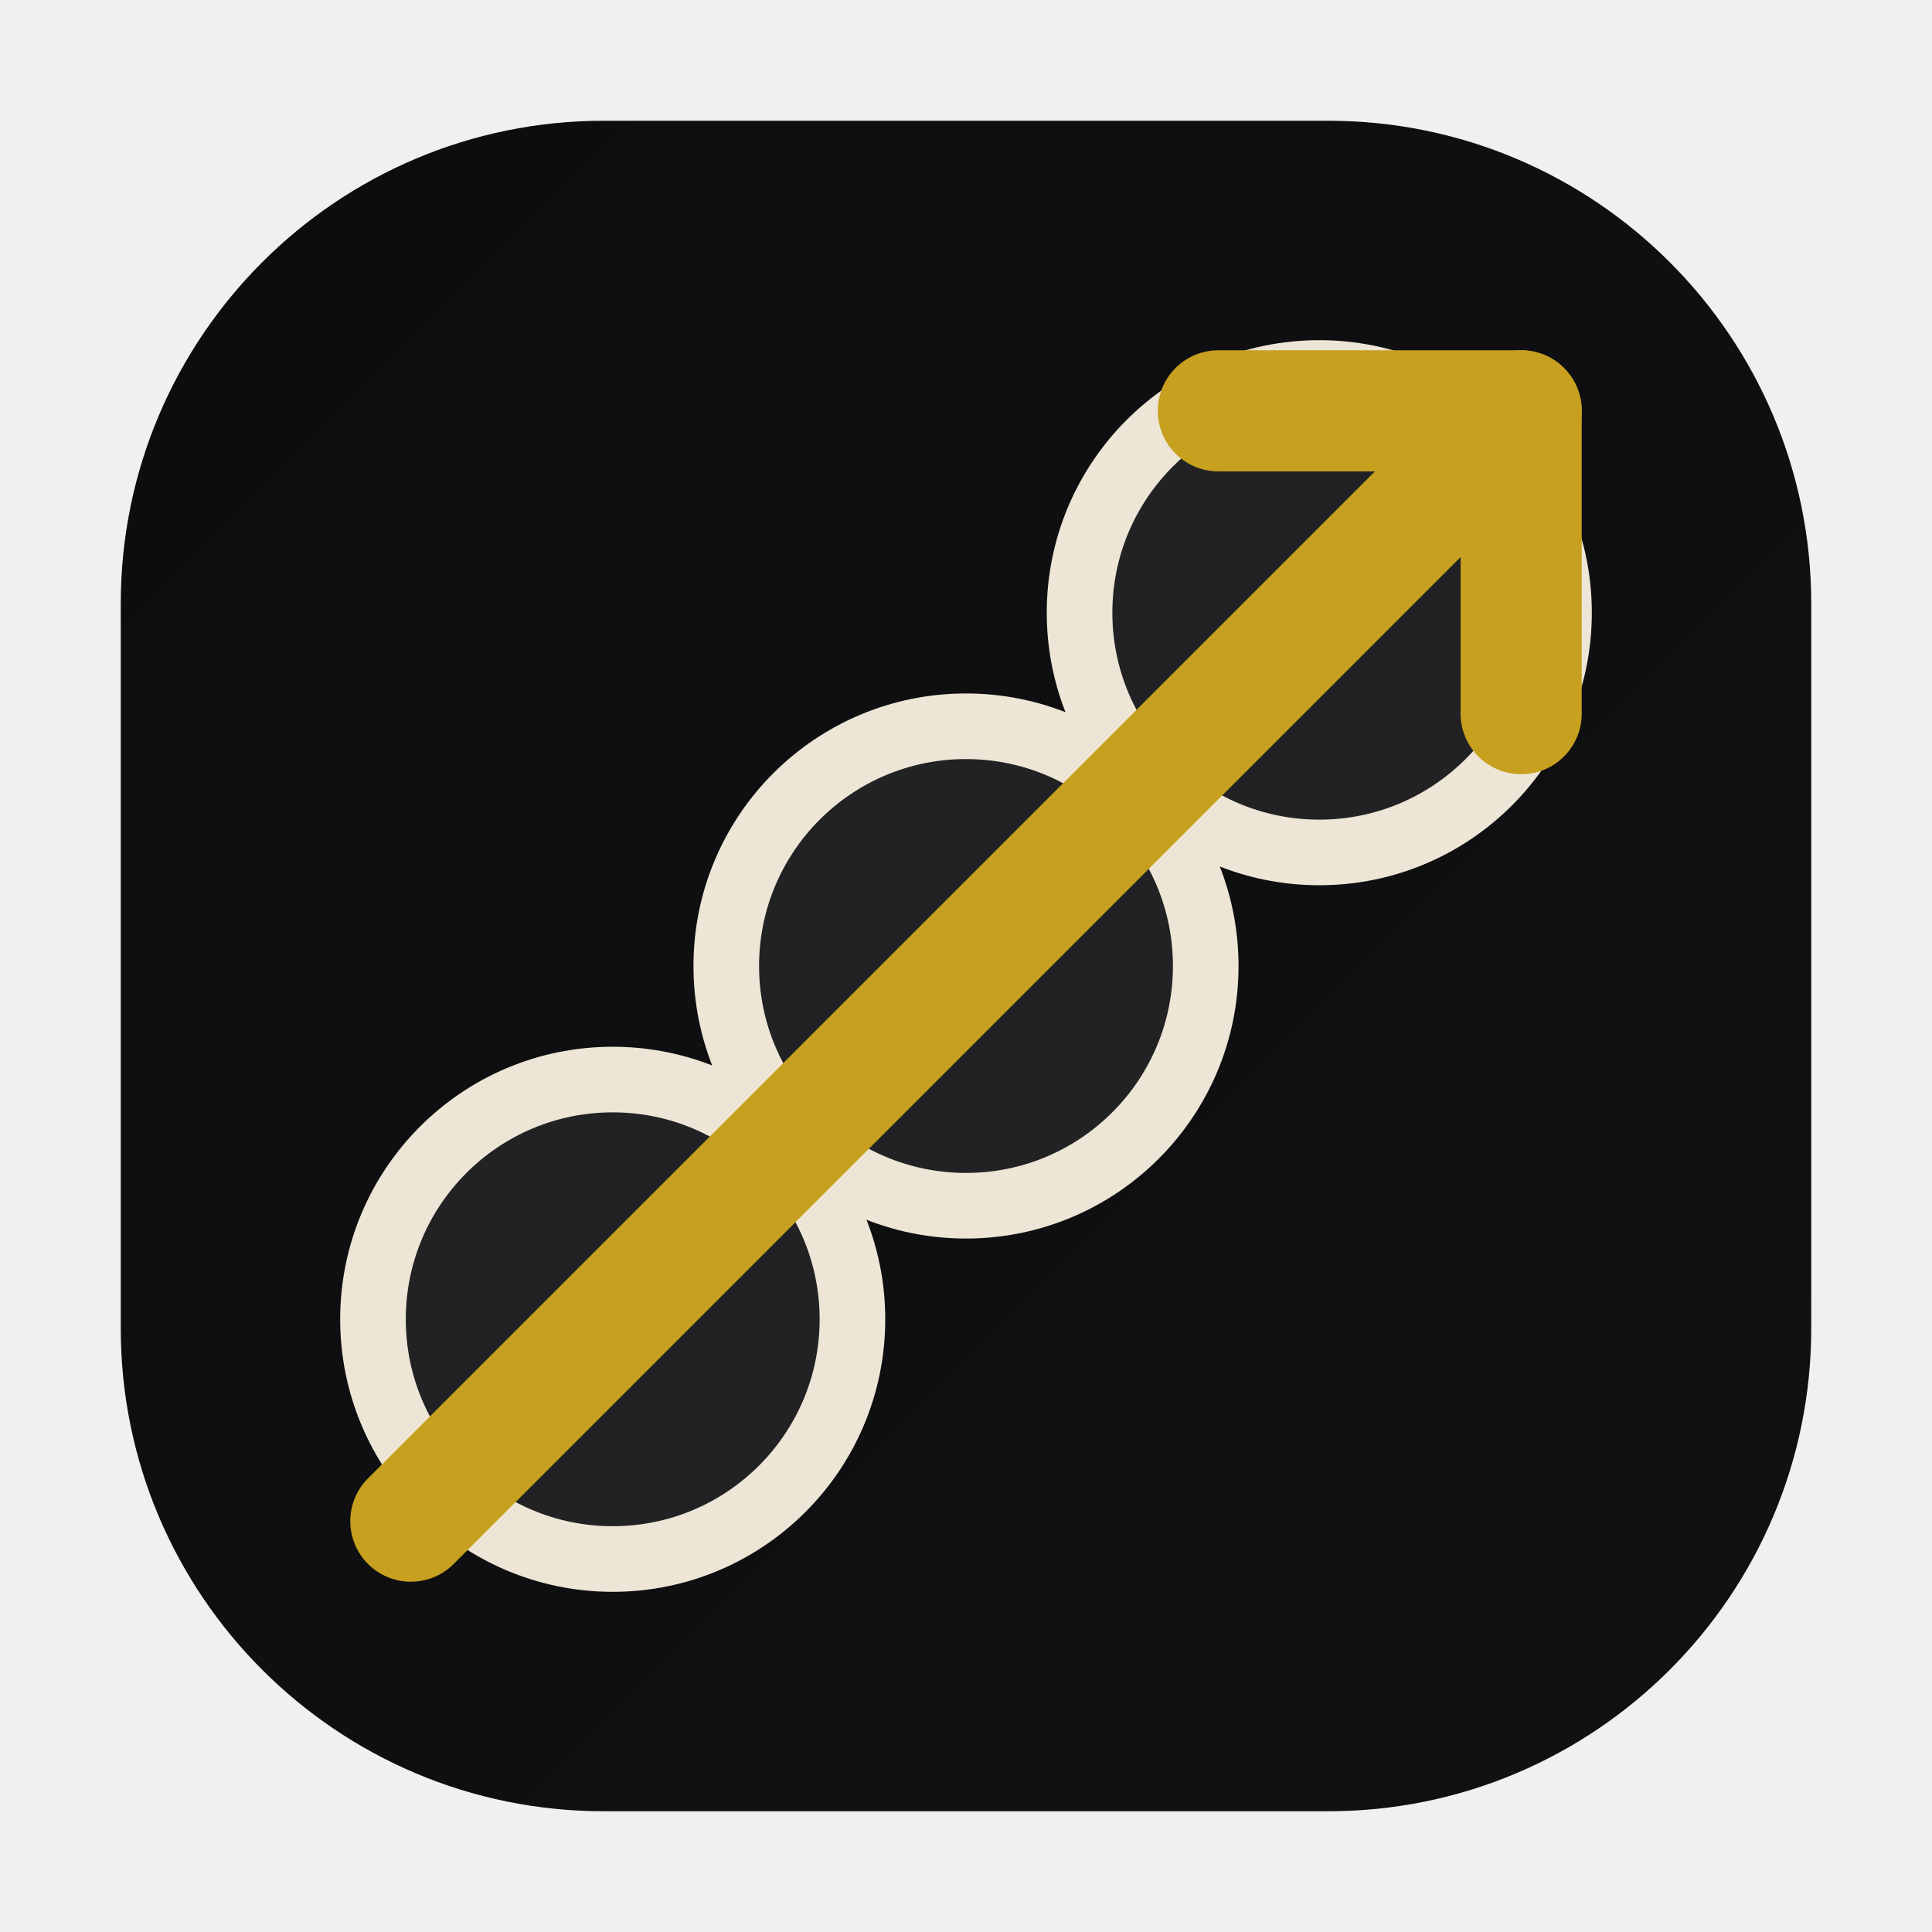
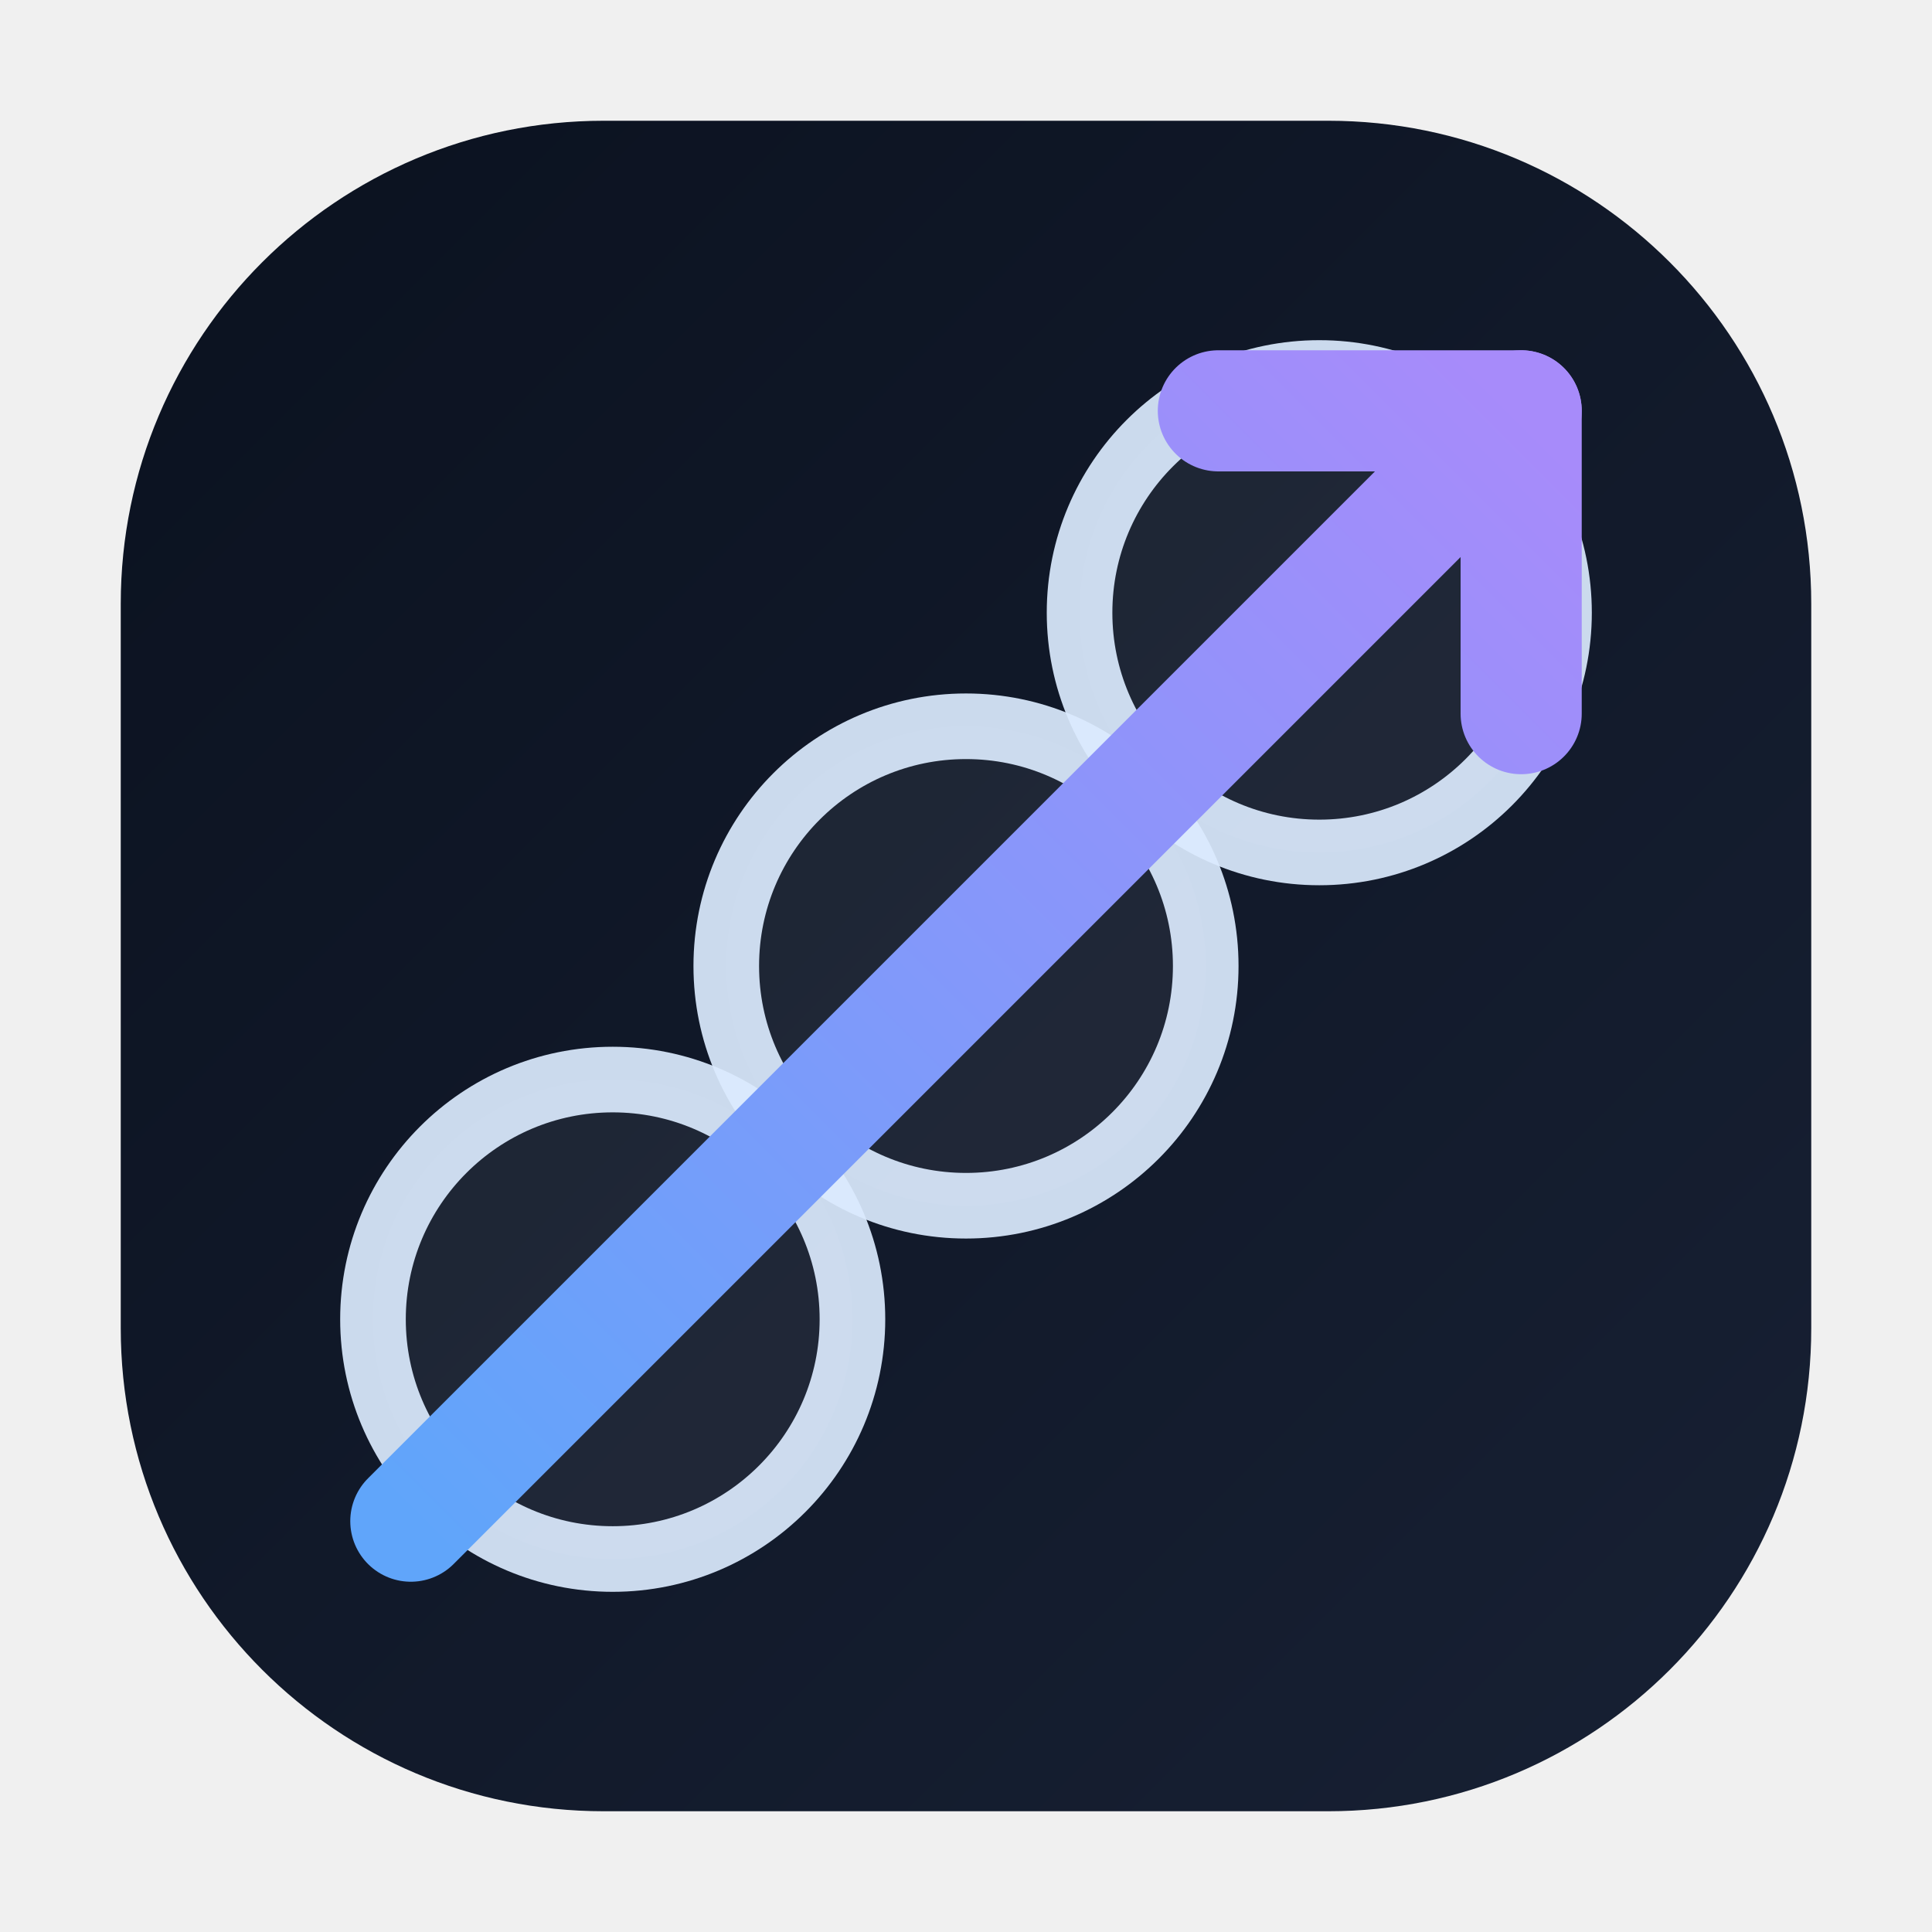
<svg xmlns="http://www.w3.org/2000/svg" viewBox="0 0 64 64" role="img" aria-label="Supavector">
  <defs>
    <linearGradient id="brandBg" x1="6" y1="6" x2="58" y2="58" gradientUnits="userSpaceOnUse">
-       <stop offset="0" stop-color="#0d0d0f" />
-       <stop offset="1" stop-color="#111113" />
+       <stop offset="0" stop-color="#0b1220" />
+       <stop offset="1" stop-color="#172033" />
+     </linearGradient>
+     <linearGradient id="brandAccent" x1="10" y1="54" x2="54" y2="10" gradientUnits="userSpaceOnUse">
+       <stop offset="0" stop-color="#60a5fa" />
+       <stop offset="1" stop-color="#a78bfa" />
    </linearGradient>
  </defs>
  <rect x="4" y="4" width="56" height="56" rx="16" fill="url(#brandBg)" />
  <g transform="translate(5.25 5.25) scale(0.8359375)">
-     <circle cx="18" cy="46" r="9.5" fill="rgba(255,255,255,0.08)" stroke="#ede6d6" stroke-width="2.6" />
-     <circle cx="32" cy="32" r="9.5" fill="rgba(255,255,255,0.08)" stroke="#ede6d6" stroke-width="2.6" />
-     <circle cx="46" cy="18" r="9.5" fill="rgba(255,255,255,0.08)" stroke="#ede6d6" stroke-width="2.6" />
-     <path d="M10 54 54 10" fill="none" stroke="#c8a020" stroke-width="4.8" stroke-linecap="round" stroke-linejoin="round" />
-     <path d="M42 10h12v12" fill="none" stroke="#c8a020" stroke-width="4.8" stroke-linecap="round" stroke-linejoin="round" />
+     <circle cx="18" cy="46" r="9.5" fill="#ffffff" fill-opacity="0.06" stroke="#dbeafe" stroke-opacity="0.92" stroke-width="2.6" />
+     <circle cx="32" cy="32" r="9.5" fill="#ffffff" fill-opacity="0.06" stroke="#dbeafe" stroke-opacity="0.92" stroke-width="2.6" />
+     <circle cx="46" cy="18" r="9.5" fill="#ffffff" fill-opacity="0.06" stroke="#dbeafe" stroke-opacity="0.92" stroke-width="2.6" />
+     <path d="M10 54 54 10" fill="none" stroke="url(#brandAccent)" stroke-width="4.8" stroke-linecap="round" stroke-linejoin="round" />
+     <path d="M42 10h12v12" fill="none" stroke="url(#brandAccent)" stroke-width="4.8" stroke-linecap="round" stroke-linejoin="round" />
  </g>
</svg>
